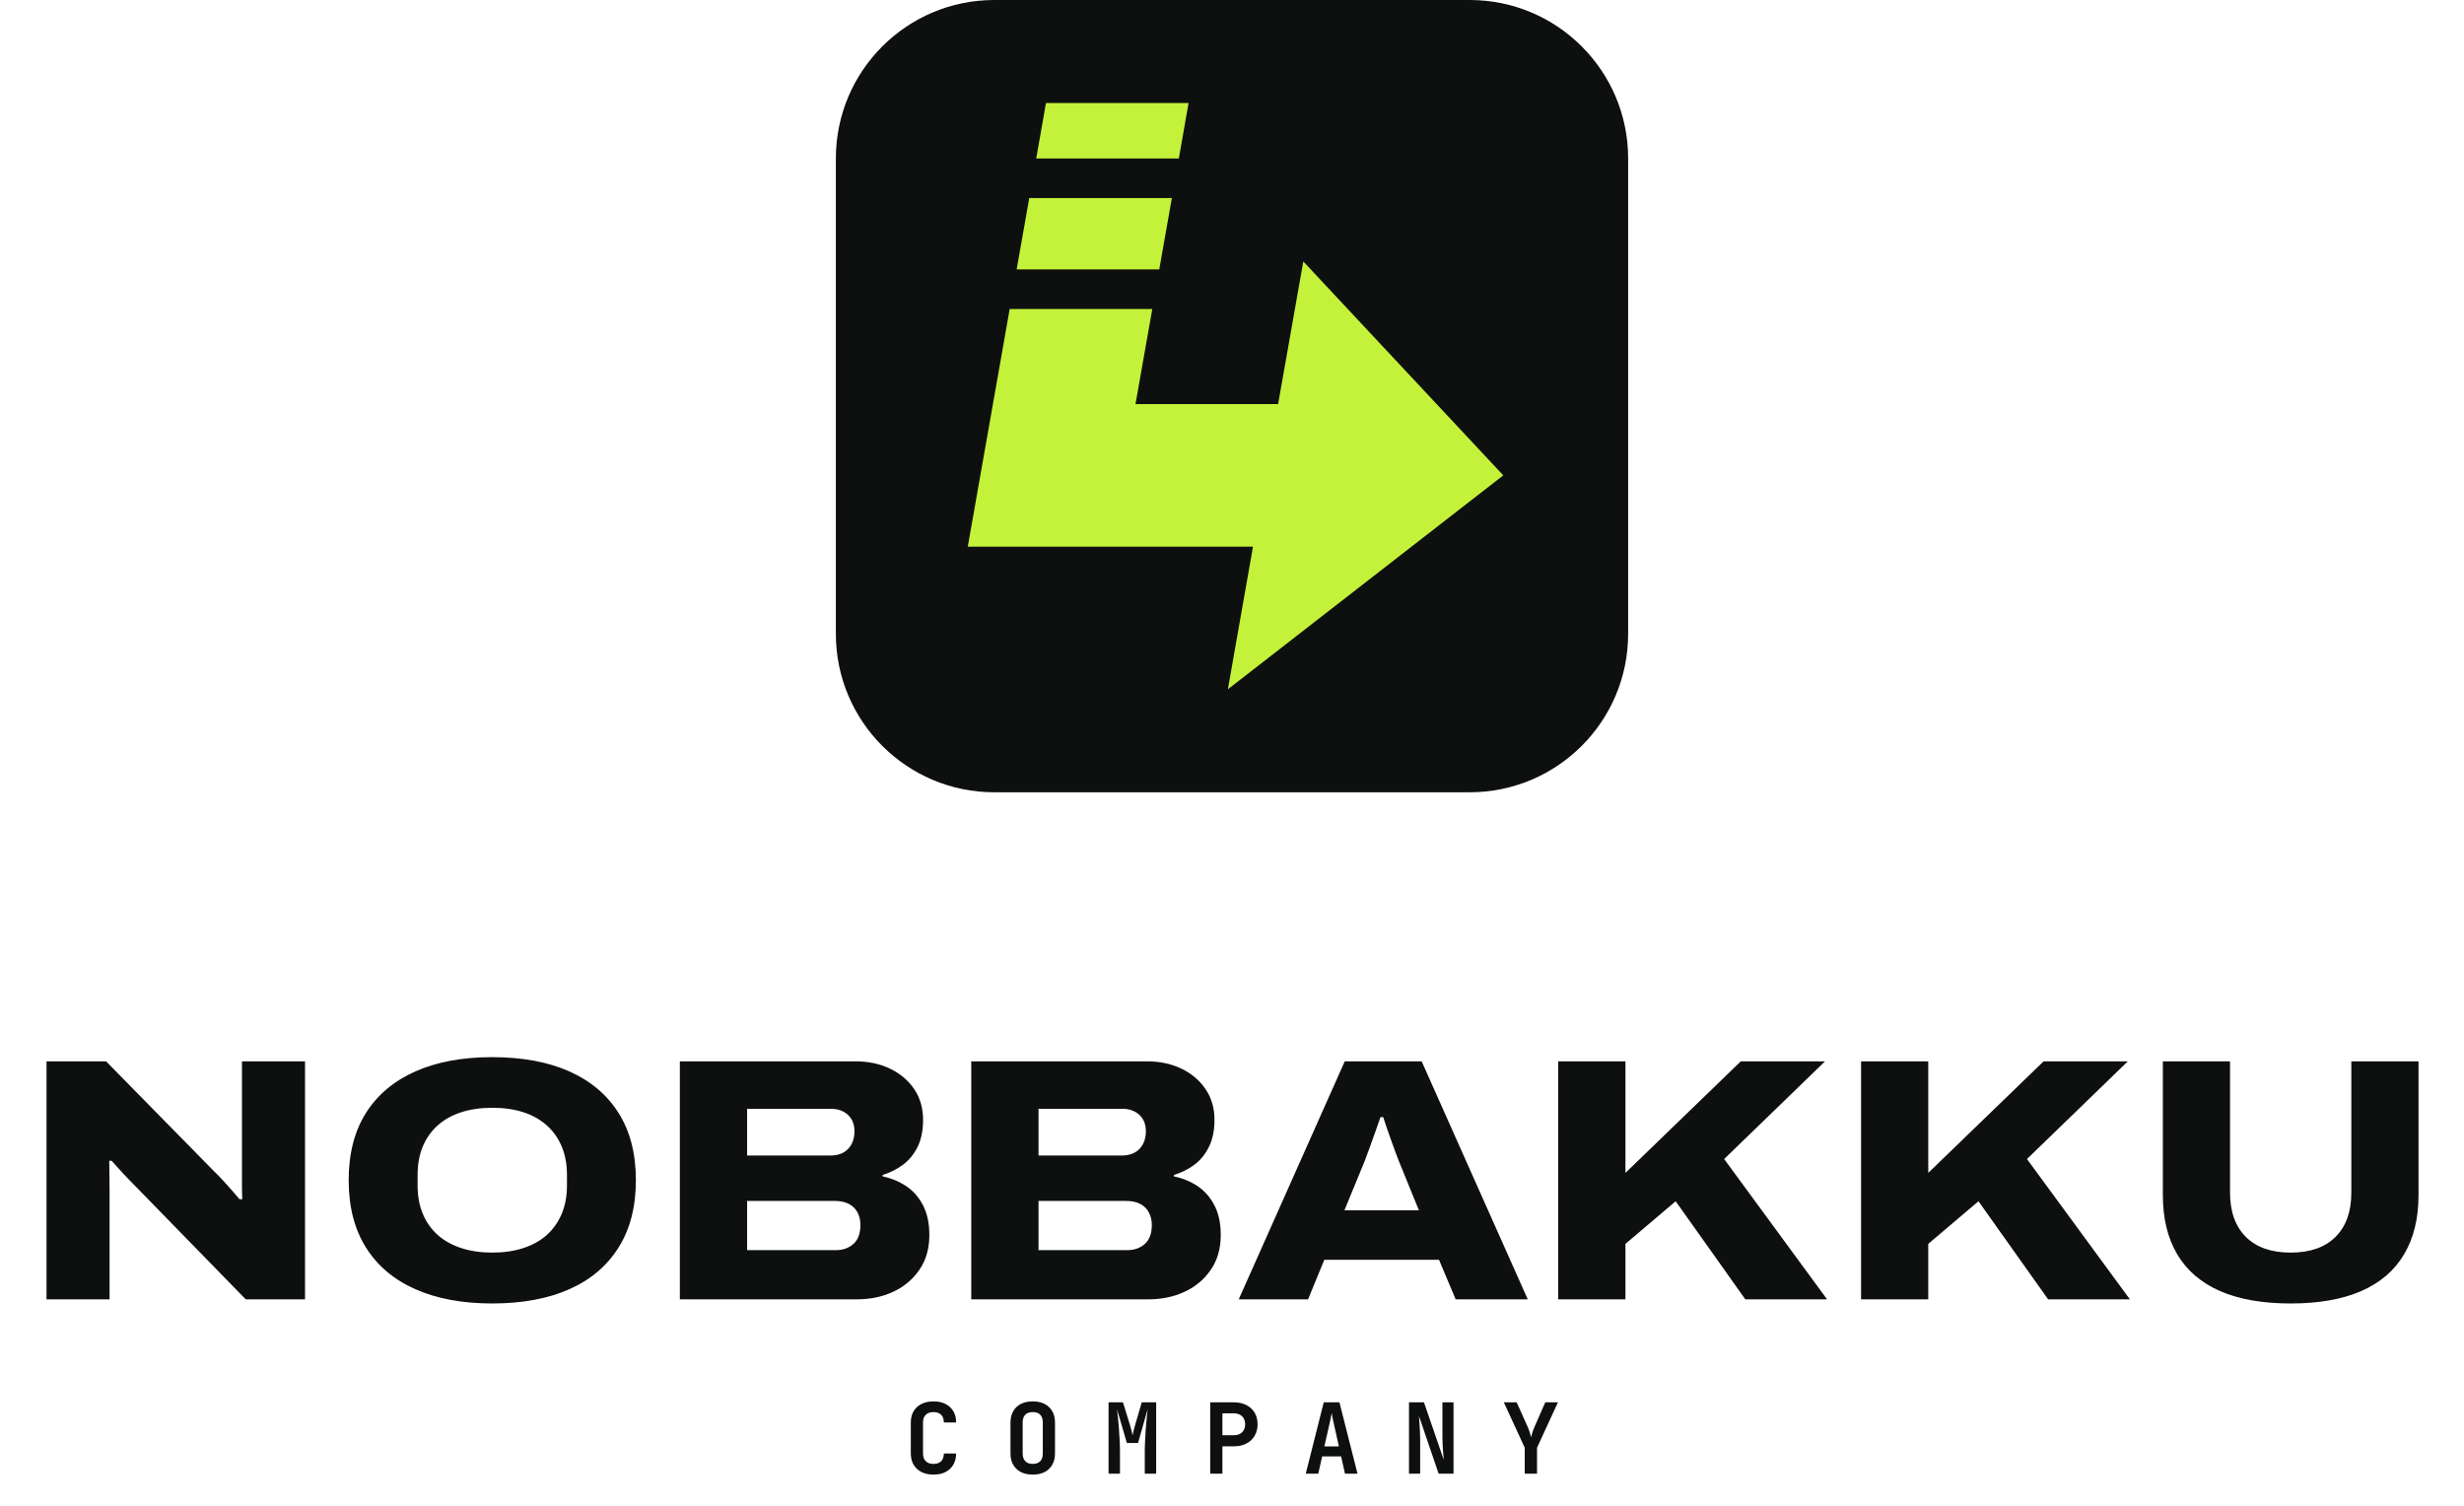
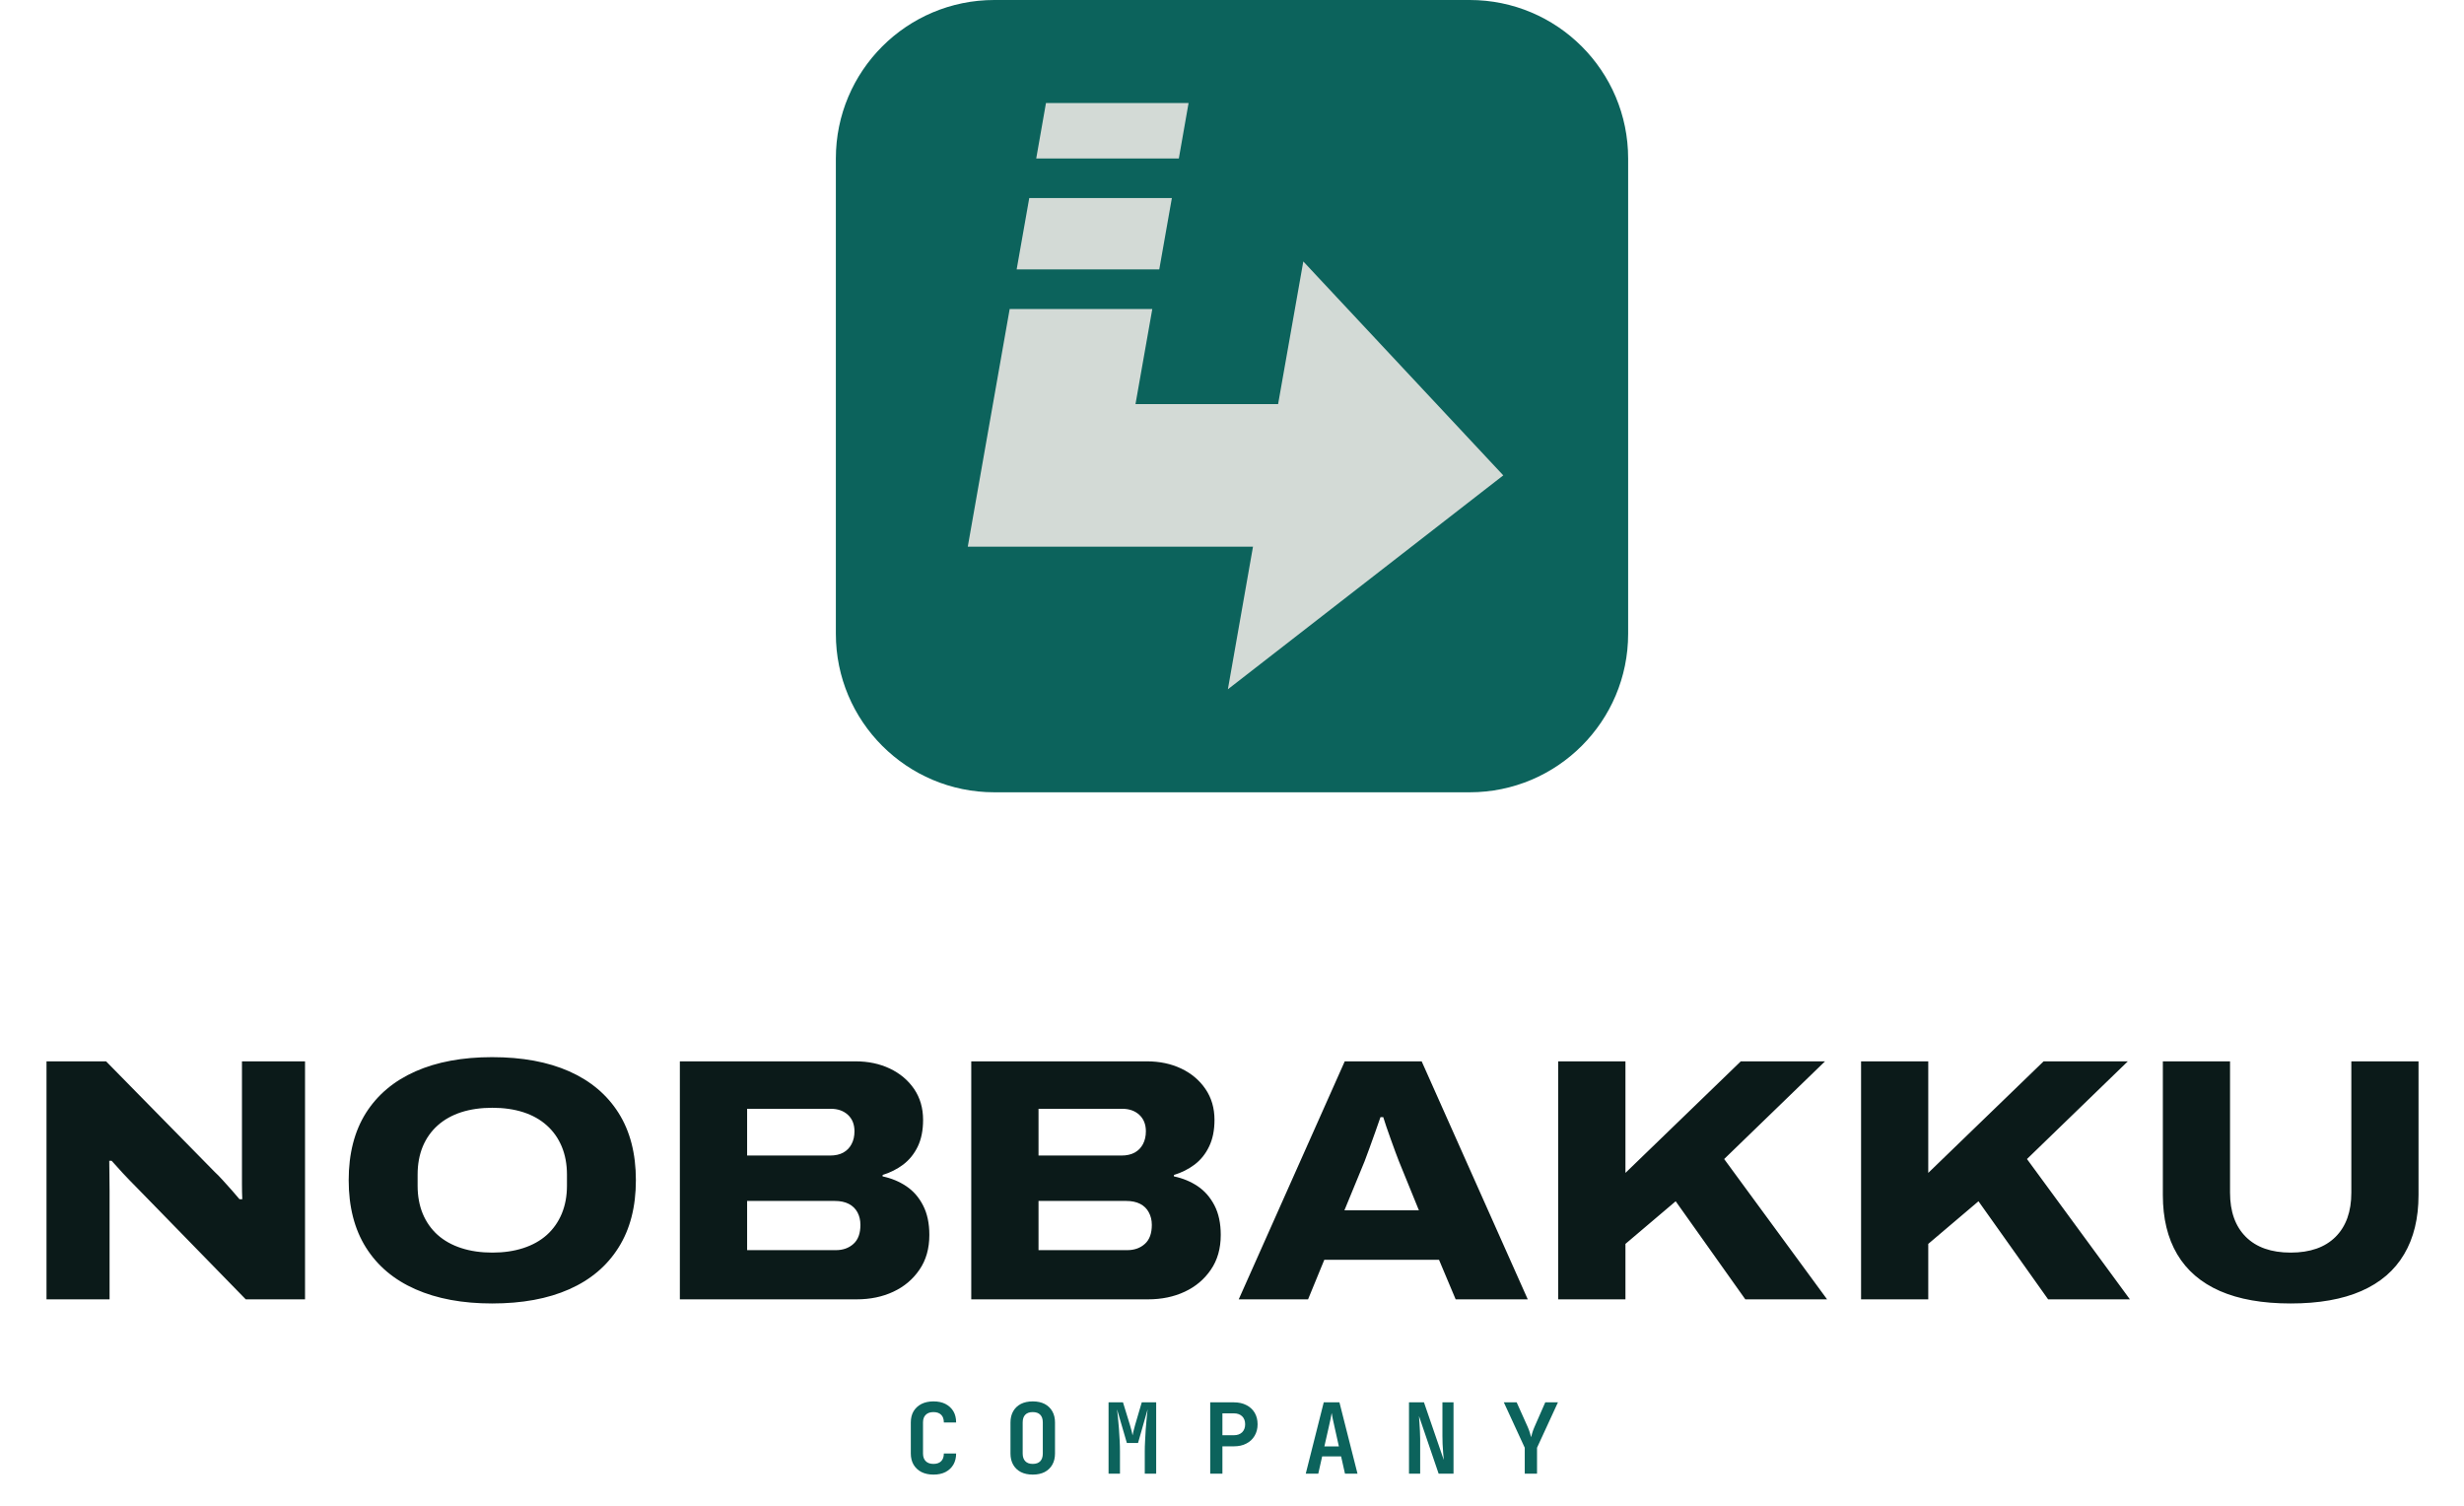
<svg xmlns="http://www.w3.org/2000/svg" viewBox="0 0 311 190" role="img" aria-label="NOBBAKKU COMPANY 노빠꾸컴퍼니">
  <g transform="translate(105.50 0)">
-     <path fill="#0E100F" d="M20 0H80A20 20 0 0 1 100 20V80A20 20 0 0 1 80 100H20A20 20 0 0 1 0 80V20A20 20 0 0 1 20 0Z" />
-     <path fill="#C4F23A" d="M26.52 13L44.52 13L43.29 20L25.29 20ZM24.41 25L42.41 25L40.82 34L22.82 34ZM21.94 39L39.94 39L37.82 51L55.82 51L59 33L84.24 60L49.48 87L52.65 69L16.65 69Z" />
+     <path fill="#0C635C" d="M20 0H80A20 20 0 0 1 100 20V80A20 20 0 0 1 80 100H20A20 20 0 0 1 0 80V20A20 20 0 0 1 20 0Z" />
+     <path fill="#D3DAD6" d="M26.52 13L44.52 13L43.29 20L25.29 20ZM24.41 25L42.41 25L40.82 34L22.82 34ZM21.94 39L39.94 39L37.82 51L55.82 51L59 33L84.24 60L49.48 87L52.65 69L16.65 69Z" />
  </g>
-   <path fill="#0E100F" d="M5.87 164V133.96H13.39L27.13 147.95Q27.52 148.3 28.09 148.93Q28.66 149.57 29.25 150.22Q29.84 150.88 30.23 151.36H30.58Q30.54 150.49 30.54 149.42Q30.54 148.34 30.54 147.56V133.96H38.5V164H31.02L17.24 149.87Q16.41 149.04 15.51 148.08Q14.62 147.12 14.09 146.51H13.79Q13.79 147.16 13.81 148.19Q13.83 149.22 13.83 150.31V164ZM62.11 164.52Q56.51 164.52 52.45 162.73Q48.38 160.94 46.19 157.46Q44.01 153.99 44.01 148.96Q44.01 143.93 46.19 140.47Q48.38 137.02 52.45 135.22Q56.51 133.43 62.11 133.43Q67.8 133.43 71.84 135.22Q75.89 137.02 78.07 140.47Q80.26 143.93 80.26 148.96Q80.26 153.99 78.07 157.46Q75.89 160.94 71.84 162.73Q67.8 164.52 62.11 164.52ZM62.15 158.1Q64.3 158.1 66.05 157.53Q67.8 156.96 69.02 155.87Q70.24 154.77 70.9 153.2Q71.56 151.62 71.56 149.66V148.26Q71.56 146.29 70.9 144.71Q70.24 143.14 69.02 142.05Q67.8 140.95 66.05 140.38Q64.3 139.82 62.15 139.82Q59.97 139.82 58.22 140.38Q56.47 140.95 55.24 142.05Q54.02 143.14 53.36 144.71Q52.71 146.29 52.71 148.26V149.66Q52.71 151.62 53.36 153.2Q54.02 154.77 55.24 155.87Q56.47 156.96 58.22 157.53Q59.97 158.1 62.15 158.1ZM85.81 164V133.96H107.99Q110.39 133.96 112.31 134.87Q114.24 135.79 115.38 137.45Q116.51 139.12 116.51 141.35Q116.51 143.31 115.84 144.71Q115.16 146.11 114 146.99Q112.84 147.86 111.4 148.3V148.48Q113.06 148.83 114.39 149.72Q115.73 150.62 116.51 152.15Q117.3 153.68 117.3 155.87Q117.3 158.45 116.05 160.26Q114.81 162.08 112.75 163.04Q110.7 164 108.12 164ZM94.3 157.79H105.49Q106.85 157.79 107.72 157Q108.6 156.22 108.6 154.6Q108.6 153.72 108.23 153.02Q107.85 152.32 107.13 151.95Q106.41 151.58 105.36 151.58H94.3ZM94.3 145.85H104.75Q105.76 145.85 106.43 145.48Q107.11 145.11 107.48 144.41Q107.85 143.71 107.85 142.79Q107.85 141.48 107.02 140.71Q106.19 139.95 104.88 139.95H94.3ZM122.59 164V133.96H144.76Q147.17 133.96 149.09 134.87Q151.02 135.79 152.15 137.45Q153.29 139.12 153.29 141.35Q153.29 143.31 152.61 144.71Q151.94 146.11 150.78 146.99Q149.62 147.86 148.17 148.3V148.48Q149.84 148.83 151.17 149.72Q152.5 150.62 153.29 152.15Q154.08 153.68 154.08 155.87Q154.08 158.45 152.83 160.26Q151.59 162.08 149.53 163.04Q147.48 164 144.9 164ZM131.08 157.79H142.27Q143.63 157.79 144.5 157Q145.38 156.22 145.38 154.6Q145.38 153.72 145 153.02Q144.63 152.32 143.91 151.95Q143.19 151.58 142.14 151.58H131.08ZM131.08 145.85H141.53Q142.53 145.85 143.21 145.48Q143.89 145.11 144.26 144.41Q144.63 143.71 144.63 142.79Q144.63 141.48 143.8 140.71Q142.97 139.95 141.66 139.95H131.08ZM156.35 164 169.73 133.96H179.44L192.83 164H183.73L181.63 159.01H167.15L165.1 164ZM169.69 152.76H179.09L176.56 146.55Q176.38 146.11 176.12 145.39Q175.86 144.67 175.55 143.82Q175.24 142.97 174.98 142.2Q174.72 141.43 174.59 141H174.24Q173.98 141.78 173.6 142.83Q173.23 143.88 172.86 144.89Q172.49 145.9 172.23 146.59ZM196.67 164V133.96H205.16V148.04L219.72 133.96H230.35L217.62 146.29L230.61 164H220.29L211.5 151.62L205.16 157V164ZM234.9 164V133.96H243.38V148.04L257.94 133.96H268.57L255.84 146.29L268.83 164H258.51L249.72 151.62L243.38 157V164ZM289.12 164.52Q283.79 164.52 280.2 162.95Q276.62 161.38 274.8 158.31Q272.99 155.25 272.99 150.84V133.96H281.47V150.53Q281.47 154.12 283.46 156.11Q285.45 158.1 289.12 158.1Q292.8 158.1 294.79 156.11Q296.78 154.12 296.78 150.53V133.96H305.26V150.84Q305.26 155.25 303.44 158.31Q301.63 161.38 298.04 162.95Q294.46 164.52 289.12 164.52Z" />
-   <path fill="#0E100F" d="M117.82 186.12Q116.96 186.12 116.31 185.8Q115.67 185.47 115.31 184.87Q114.96 184.27 114.96 183.46V179.54Q114.96 178.71 115.31 178.12Q115.67 177.53 116.31 177.2Q116.96 176.88 117.82 176.88Q118.7 176.88 119.33 177.2Q119.97 177.53 120.33 178.12Q120.68 178.71 120.68 179.54H119.13Q119.13 178.9 118.79 178.57Q118.45 178.23 117.82 178.23Q117.19 178.23 116.85 178.57Q116.5 178.9 116.5 179.53V183.46Q116.5 184.09 116.85 184.43Q117.19 184.77 117.82 184.77Q118.45 184.77 118.79 184.43Q119.13 184.09 119.13 183.46H120.68Q120.68 184.26 120.33 184.87Q119.97 185.47 119.33 185.8Q118.7 186.12 117.82 186.12ZM130.35 186.12Q129.49 186.12 128.85 185.8Q128.22 185.47 127.88 184.87Q127.54 184.27 127.54 183.46V179.54Q127.54 178.73 127.88 178.13Q128.22 177.53 128.85 177.2Q129.49 176.88 130.35 176.88Q131.22 176.88 131.85 177.2Q132.48 177.53 132.82 178.13Q133.16 178.73 133.16 179.53V183.46Q133.16 184.27 132.82 184.87Q132.48 185.47 131.85 185.8Q131.22 186.12 130.35 186.12ZM130.35 184.77Q130.98 184.77 131.3 184.43Q131.62 184.09 131.62 183.46V179.54Q131.62 178.9 131.3 178.57Q130.98 178.23 130.35 178.23Q129.72 178.23 129.4 178.57Q129.08 178.9 129.08 179.54V183.46Q129.08 184.09 129.41 184.43Q129.73 184.77 130.35 184.77ZM139.92 186V177H141.74L142.62 179.86Q142.75 180.29 142.84 180.65Q142.92 181.01 142.95 181.17Q142.97 181.01 143.06 180.65Q143.15 180.29 143.27 179.86L144.11 177H145.93V186H144.49V183.2Q144.49 182.58 144.53 181.86Q144.56 181.13 144.61 180.4Q144.66 179.68 144.73 179.02Q144.8 178.37 144.85 177.88L143.64 182.13H142.23L140.99 177.88Q141.05 178.34 141.11 178.98Q141.17 179.61 141.23 180.33Q141.28 181.06 141.32 181.8Q141.36 182.54 141.36 183.2V186ZM152.75 186V177H155.75Q156.65 177 157.32 177.35Q157.99 177.69 158.36 178.31Q158.73 178.94 158.73 179.77Q158.73 180.6 158.35 181.23Q157.98 181.86 157.31 182.2Q156.65 182.55 155.75 182.55H154.29V186ZM154.29 181.15H155.75Q156.39 181.15 156.78 180.78Q157.16 180.4 157.16 179.77Q157.16 179.13 156.78 178.76Q156.39 178.39 155.75 178.39H154.29ZM164.81 186 167.08 177H169.06L171.34 186H169.76L169.27 183.82H166.88L166.39 186ZM167.16 182.56H168.99L168.45 180.14Q168.31 179.54 168.21 179.05Q168.11 178.57 168.08 178.34Q168.04 178.57 167.95 179.05Q167.85 179.54 167.71 180.13ZM177.84 186V177H179.73L182.23 184.27Q182.19 183.88 182.15 183.34Q182.11 182.81 182.08 182.25Q182.06 181.68 182.06 181.27V177H183.46V186H181.58L179.1 178.73Q179.12 179.08 179.16 179.59Q179.2 180.09 179.22 180.62Q179.25 181.15 179.25 181.6V186ZM192.45 186V182.73L189.81 177H191.43L192.83 180.12Q192.99 180.49 193.1 180.85Q193.21 181.2 193.25 181.4Q193.3 181.2 193.4 180.85Q193.51 180.49 193.67 180.12L195.04 177H196.64L194 182.73V186Z" />
+   <path fill="#0B1A19" d="M5.87 164V133.96H13.39L27.13 147.95Q27.52 148.3 28.09 148.93Q28.66 149.57 29.25 150.22Q29.84 150.88 30.23 151.36H30.58Q30.54 150.49 30.54 149.42Q30.54 148.34 30.54 147.56V133.96H38.5V164H31.02L17.24 149.87Q16.41 149.04 15.51 148.08Q14.62 147.12 14.09 146.51H13.79Q13.79 147.16 13.81 148.19Q13.83 149.22 13.83 150.31V164ZM62.11 164.52Q56.51 164.52 52.45 162.73Q48.38 160.94 46.19 157.46Q44.01 153.99 44.01 148.96Q44.01 143.93 46.19 140.47Q48.38 137.02 52.45 135.22Q56.51 133.43 62.11 133.43Q67.8 133.43 71.84 135.22Q75.89 137.02 78.07 140.47Q80.26 143.93 80.26 148.96Q80.26 153.99 78.07 157.46Q75.89 160.94 71.84 162.73Q67.8 164.52 62.11 164.52ZM62.15 158.1Q64.3 158.1 66.05 157.53Q67.8 156.96 69.02 155.87Q70.24 154.77 70.9 153.2Q71.56 151.62 71.56 149.66V148.26Q71.56 146.29 70.9 144.71Q70.24 143.14 69.02 142.05Q67.8 140.95 66.05 140.38Q64.3 139.82 62.15 139.82Q59.97 139.82 58.22 140.38Q56.47 140.95 55.24 142.05Q54.02 143.14 53.36 144.71Q52.71 146.29 52.71 148.26V149.66Q52.71 151.62 53.36 153.2Q54.02 154.77 55.24 155.87Q56.47 156.96 58.22 157.53Q59.97 158.1 62.15 158.1ZM85.81 164V133.96H107.99Q110.39 133.96 112.31 134.87Q114.24 135.79 115.38 137.45Q116.51 139.12 116.51 141.35Q116.51 143.31 115.84 144.71Q115.16 146.11 114 146.99Q112.84 147.86 111.4 148.3V148.48Q113.06 148.83 114.39 149.72Q115.73 150.62 116.51 152.15Q117.3 153.68 117.3 155.87Q117.3 158.45 116.05 160.26Q114.81 162.08 112.75 163.04Q110.7 164 108.12 164ZM94.3 157.79H105.49Q106.85 157.79 107.72 157Q108.6 156.22 108.6 154.6Q108.6 153.72 108.23 153.02Q107.85 152.32 107.13 151.95Q106.41 151.58 105.36 151.58H94.3ZM94.3 145.85H104.75Q105.76 145.85 106.43 145.48Q107.11 145.11 107.48 144.41Q107.85 143.71 107.85 142.79Q107.85 141.48 107.02 140.71Q106.19 139.95 104.88 139.95H94.3ZM122.59 164V133.96H144.76Q147.17 133.96 149.09 134.87Q151.02 135.79 152.15 137.45Q153.29 139.12 153.29 141.35Q153.29 143.31 152.61 144.71Q151.94 146.11 150.78 146.99Q149.62 147.86 148.17 148.3V148.48Q149.84 148.83 151.17 149.72Q152.5 150.62 153.29 152.15Q154.08 153.68 154.08 155.87Q154.08 158.45 152.83 160.26Q151.59 162.08 149.53 163.04Q147.48 164 144.9 164ZM131.08 157.79H142.27Q143.63 157.79 144.5 157Q145.38 156.22 145.38 154.6Q145.38 153.72 145 153.02Q144.63 152.32 143.91 151.95Q143.19 151.58 142.14 151.58H131.08ZM131.08 145.85H141.53Q142.53 145.85 143.21 145.48Q143.89 145.11 144.26 144.41Q144.63 143.71 144.63 142.79Q144.63 141.48 143.8 140.71Q142.97 139.95 141.66 139.95H131.08ZM156.35 164 169.73 133.96H179.44L192.83 164H183.73L181.63 159.01H167.15L165.1 164ZM169.69 152.76H179.09L176.56 146.55Q176.38 146.11 176.12 145.39Q175.86 144.67 175.55 143.82Q175.24 142.97 174.98 142.2Q174.72 141.43 174.59 141H174.24Q173.98 141.78 173.6 142.83Q173.23 143.88 172.86 144.89Q172.49 145.9 172.23 146.59ZM196.67 164V133.96H205.16V148.04L219.72 133.96H230.35L217.62 146.29L230.61 164H220.29L211.5 151.62L205.16 157V164ZM234.9 164V133.96H243.38V148.04L257.94 133.96H268.57L255.84 146.29L268.83 164H258.51L249.72 151.62L243.38 157V164ZM289.12 164.52Q283.79 164.52 280.2 162.95Q276.62 161.38 274.8 158.31Q272.99 155.25 272.99 150.84V133.96H281.47V150.53Q281.47 154.12 283.46 156.11Q285.45 158.1 289.12 158.1Q292.8 158.1 294.79 156.11Q296.78 154.12 296.78 150.53V133.96H305.26V150.84Q305.26 155.25 303.44 158.31Q301.63 161.38 298.04 162.95Q294.46 164.52 289.12 164.52Z" />
+   <path fill="#0C635C" d="M117.82 186.12Q116.96 186.12 116.31 185.8Q115.67 185.47 115.31 184.87Q114.96 184.27 114.96 183.46V179.54Q114.96 178.71 115.31 178.12Q115.67 177.53 116.31 177.2Q116.96 176.88 117.82 176.88Q118.7 176.88 119.33 177.2Q119.97 177.53 120.33 178.12Q120.68 178.71 120.68 179.54H119.13Q119.13 178.9 118.79 178.57Q118.45 178.23 117.82 178.23Q117.19 178.23 116.85 178.57Q116.5 178.9 116.5 179.53V183.46Q116.5 184.09 116.85 184.43Q117.19 184.77 117.82 184.77Q118.45 184.77 118.79 184.43Q119.13 184.09 119.13 183.46H120.68Q120.68 184.26 120.33 184.87Q119.97 185.47 119.33 185.8Q118.7 186.12 117.82 186.12ZM130.35 186.12Q129.49 186.12 128.85 185.8Q128.22 185.47 127.88 184.87Q127.54 184.27 127.54 183.46V179.54Q127.54 178.73 127.88 178.13Q128.22 177.53 128.85 177.2Q129.49 176.88 130.35 176.88Q131.22 176.88 131.85 177.2Q132.48 177.53 132.82 178.13Q133.16 178.73 133.16 179.53V183.46Q133.16 184.27 132.82 184.87Q132.48 185.47 131.85 185.8Q131.22 186.12 130.35 186.12ZM130.35 184.77Q130.98 184.77 131.3 184.43Q131.62 184.09 131.62 183.46V179.54Q131.62 178.9 131.3 178.57Q130.98 178.23 130.35 178.23Q129.72 178.23 129.4 178.57Q129.08 178.9 129.08 179.54V183.46Q129.08 184.09 129.41 184.43Q129.73 184.77 130.35 184.77ZM139.92 186V177H141.74L142.62 179.86Q142.75 180.29 142.84 180.65Q142.92 181.01 142.95 181.17Q142.97 181.01 143.06 180.65Q143.15 180.29 143.27 179.86L144.11 177H145.93V186H144.49V183.2Q144.49 182.58 144.53 181.86Q144.56 181.13 144.61 180.4Q144.66 179.68 144.73 179.02Q144.8 178.37 144.85 177.88L143.64 182.13H142.23L140.99 177.88Q141.05 178.34 141.11 178.98Q141.17 179.61 141.23 180.33Q141.28 181.06 141.32 181.8Q141.36 182.54 141.36 183.2V186ZM152.75 186V177H155.75Q156.65 177 157.32 177.35Q157.99 177.69 158.36 178.31Q158.73 178.94 158.73 179.77Q158.73 180.6 158.35 181.23Q157.98 181.86 157.31 182.2Q156.65 182.55 155.75 182.55H154.29V186ZM154.29 181.15H155.75Q156.39 181.15 156.78 180.78Q157.16 180.4 157.16 179.77Q157.16 179.13 156.78 178.76Q156.39 178.39 155.75 178.39H154.29ZM164.81 186 167.08 177H169.06L171.34 186H169.76L169.27 183.82H166.88L166.39 186ZM167.16 182.56H168.99L168.45 180.14Q168.31 179.54 168.21 179.05Q168.11 178.57 168.08 178.34Q168.04 178.57 167.95 179.05Q167.85 179.54 167.71 180.13ZM177.84 186V177H179.73L182.23 184.27Q182.19 183.88 182.15 183.34Q182.11 182.81 182.08 182.25Q182.06 181.68 182.06 181.27V177H183.46V186H181.58L179.1 178.73Q179.12 179.08 179.16 179.59Q179.2 180.09 179.22 180.62Q179.25 181.15 179.25 181.6V186ZM192.45 186V182.73L189.81 177H191.43L192.83 180.12Q192.99 180.49 193.1 180.85Q193.21 181.2 193.25 181.4Q193.3 181.2 193.4 180.85Q193.51 180.49 193.67 180.12L195.04 177H196.64L194 182.73V186Z" />
</svg>
